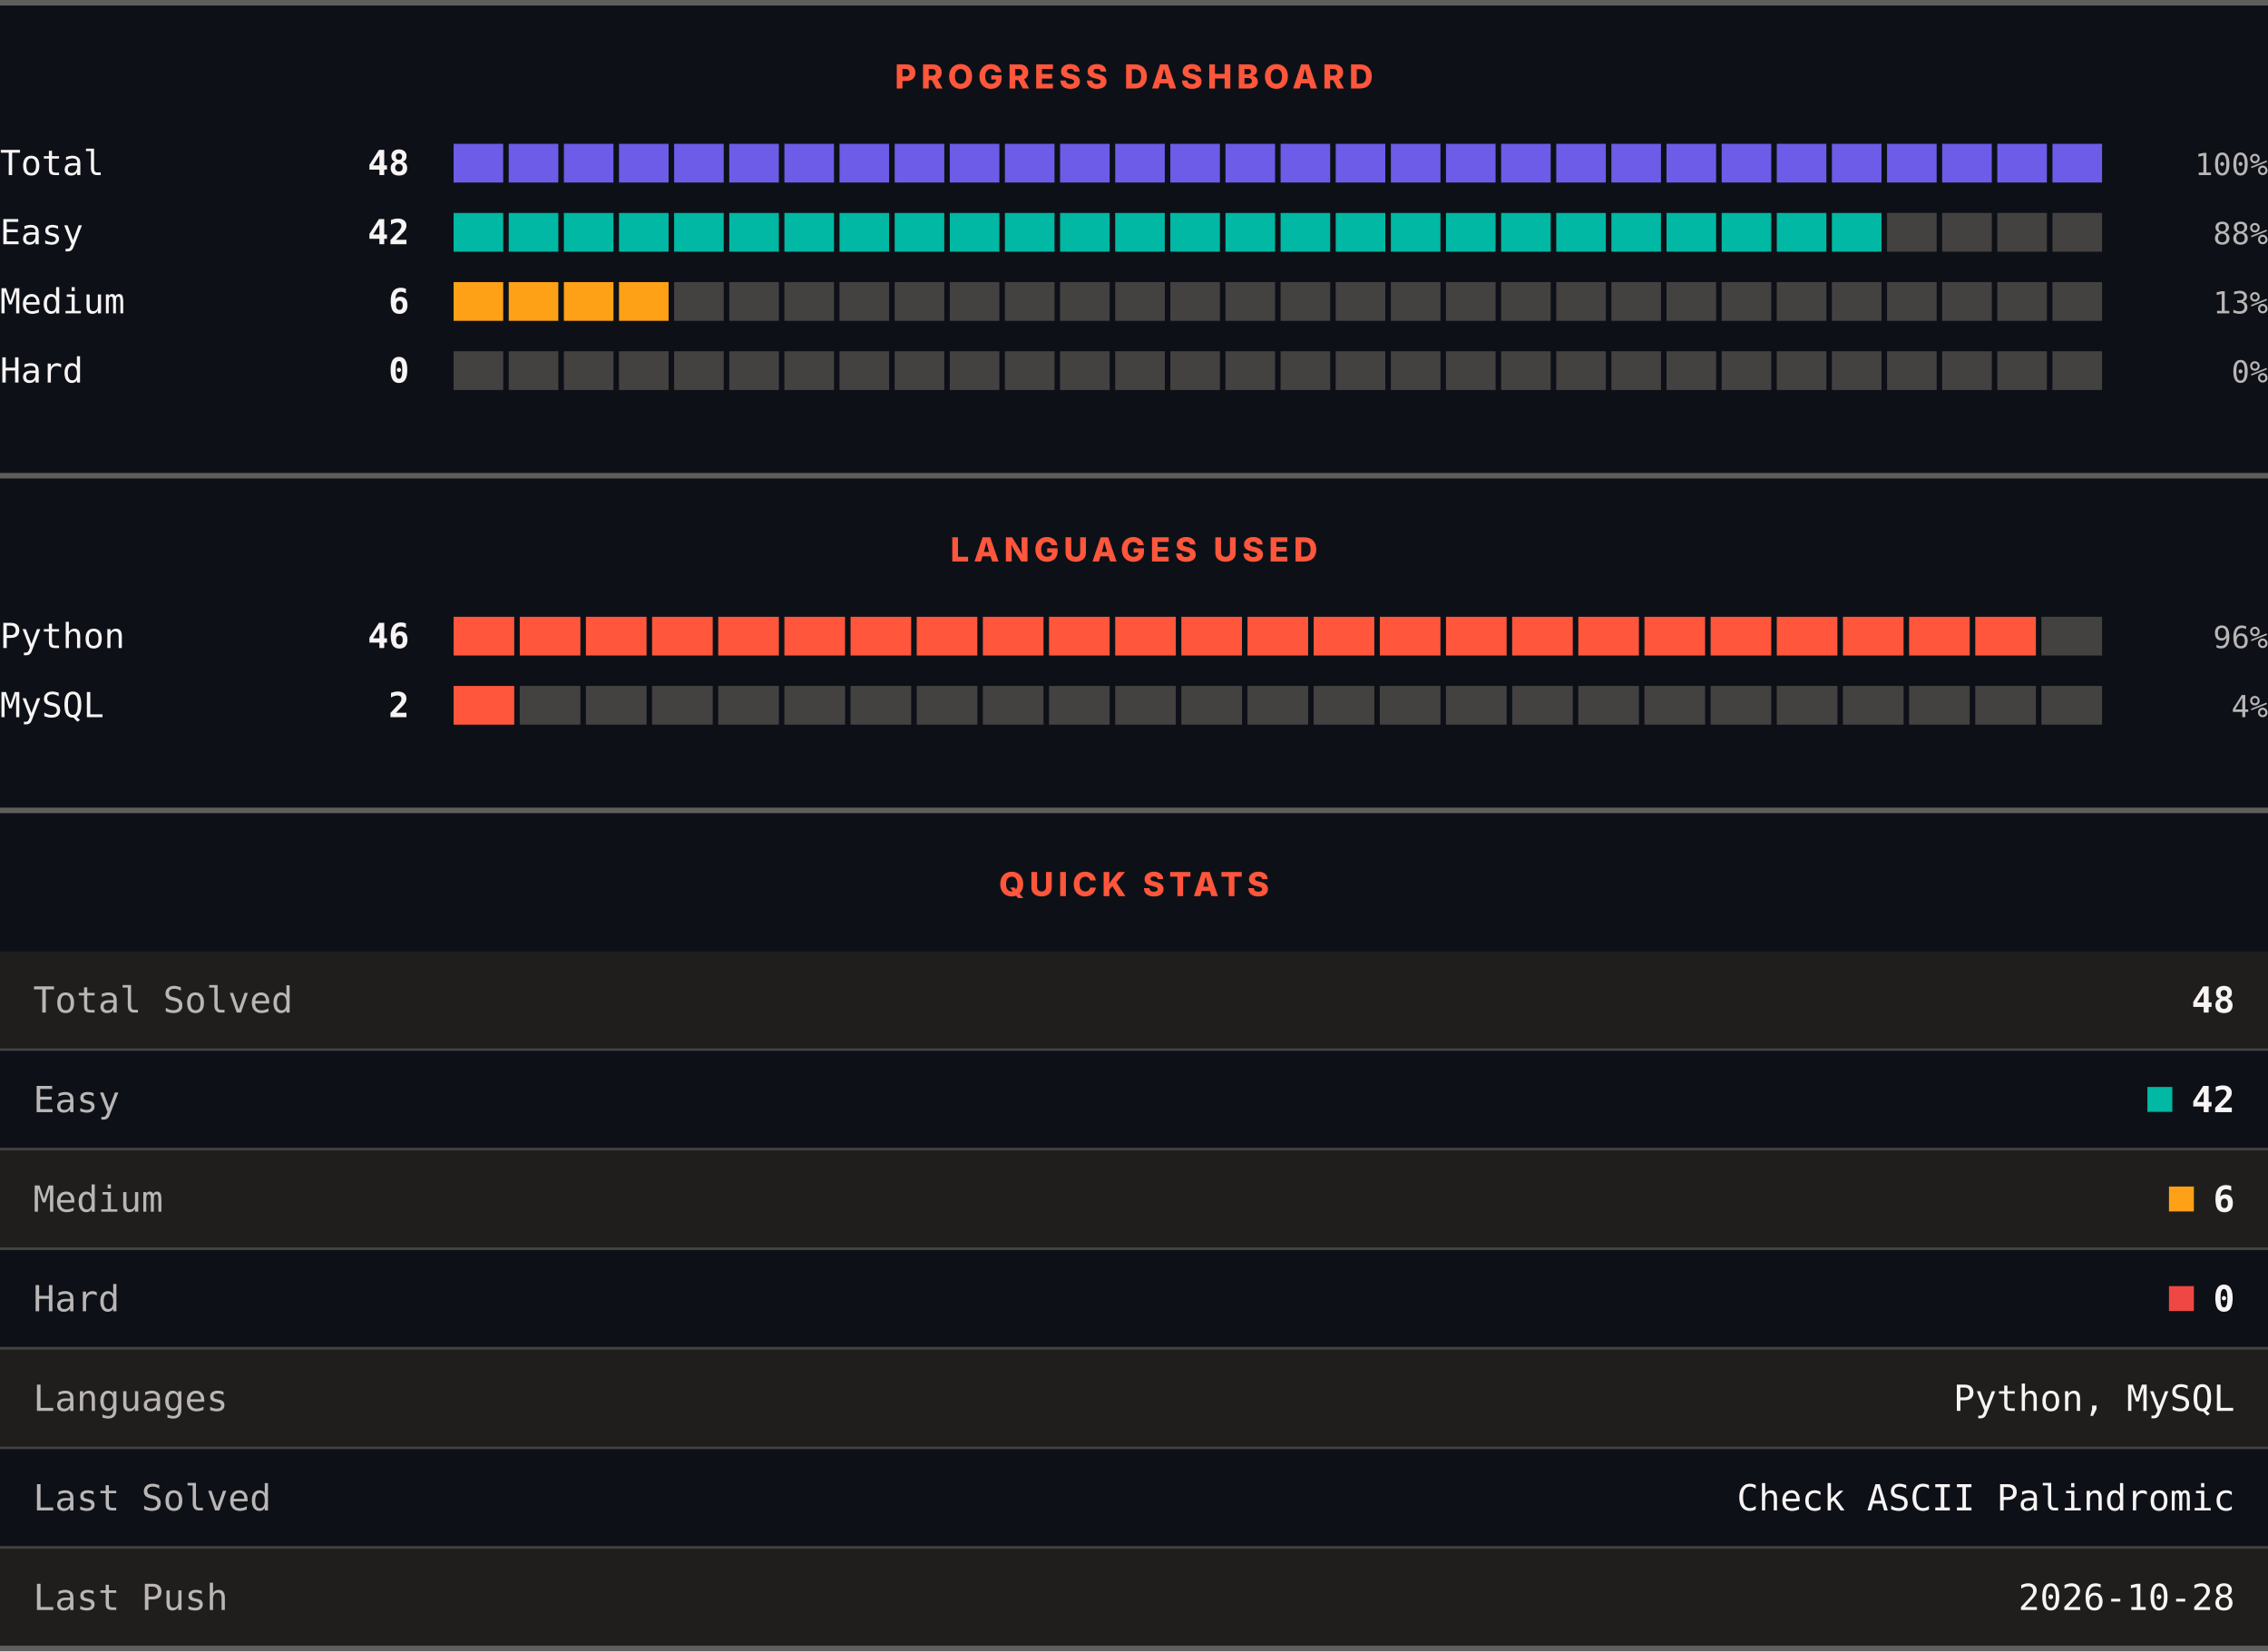
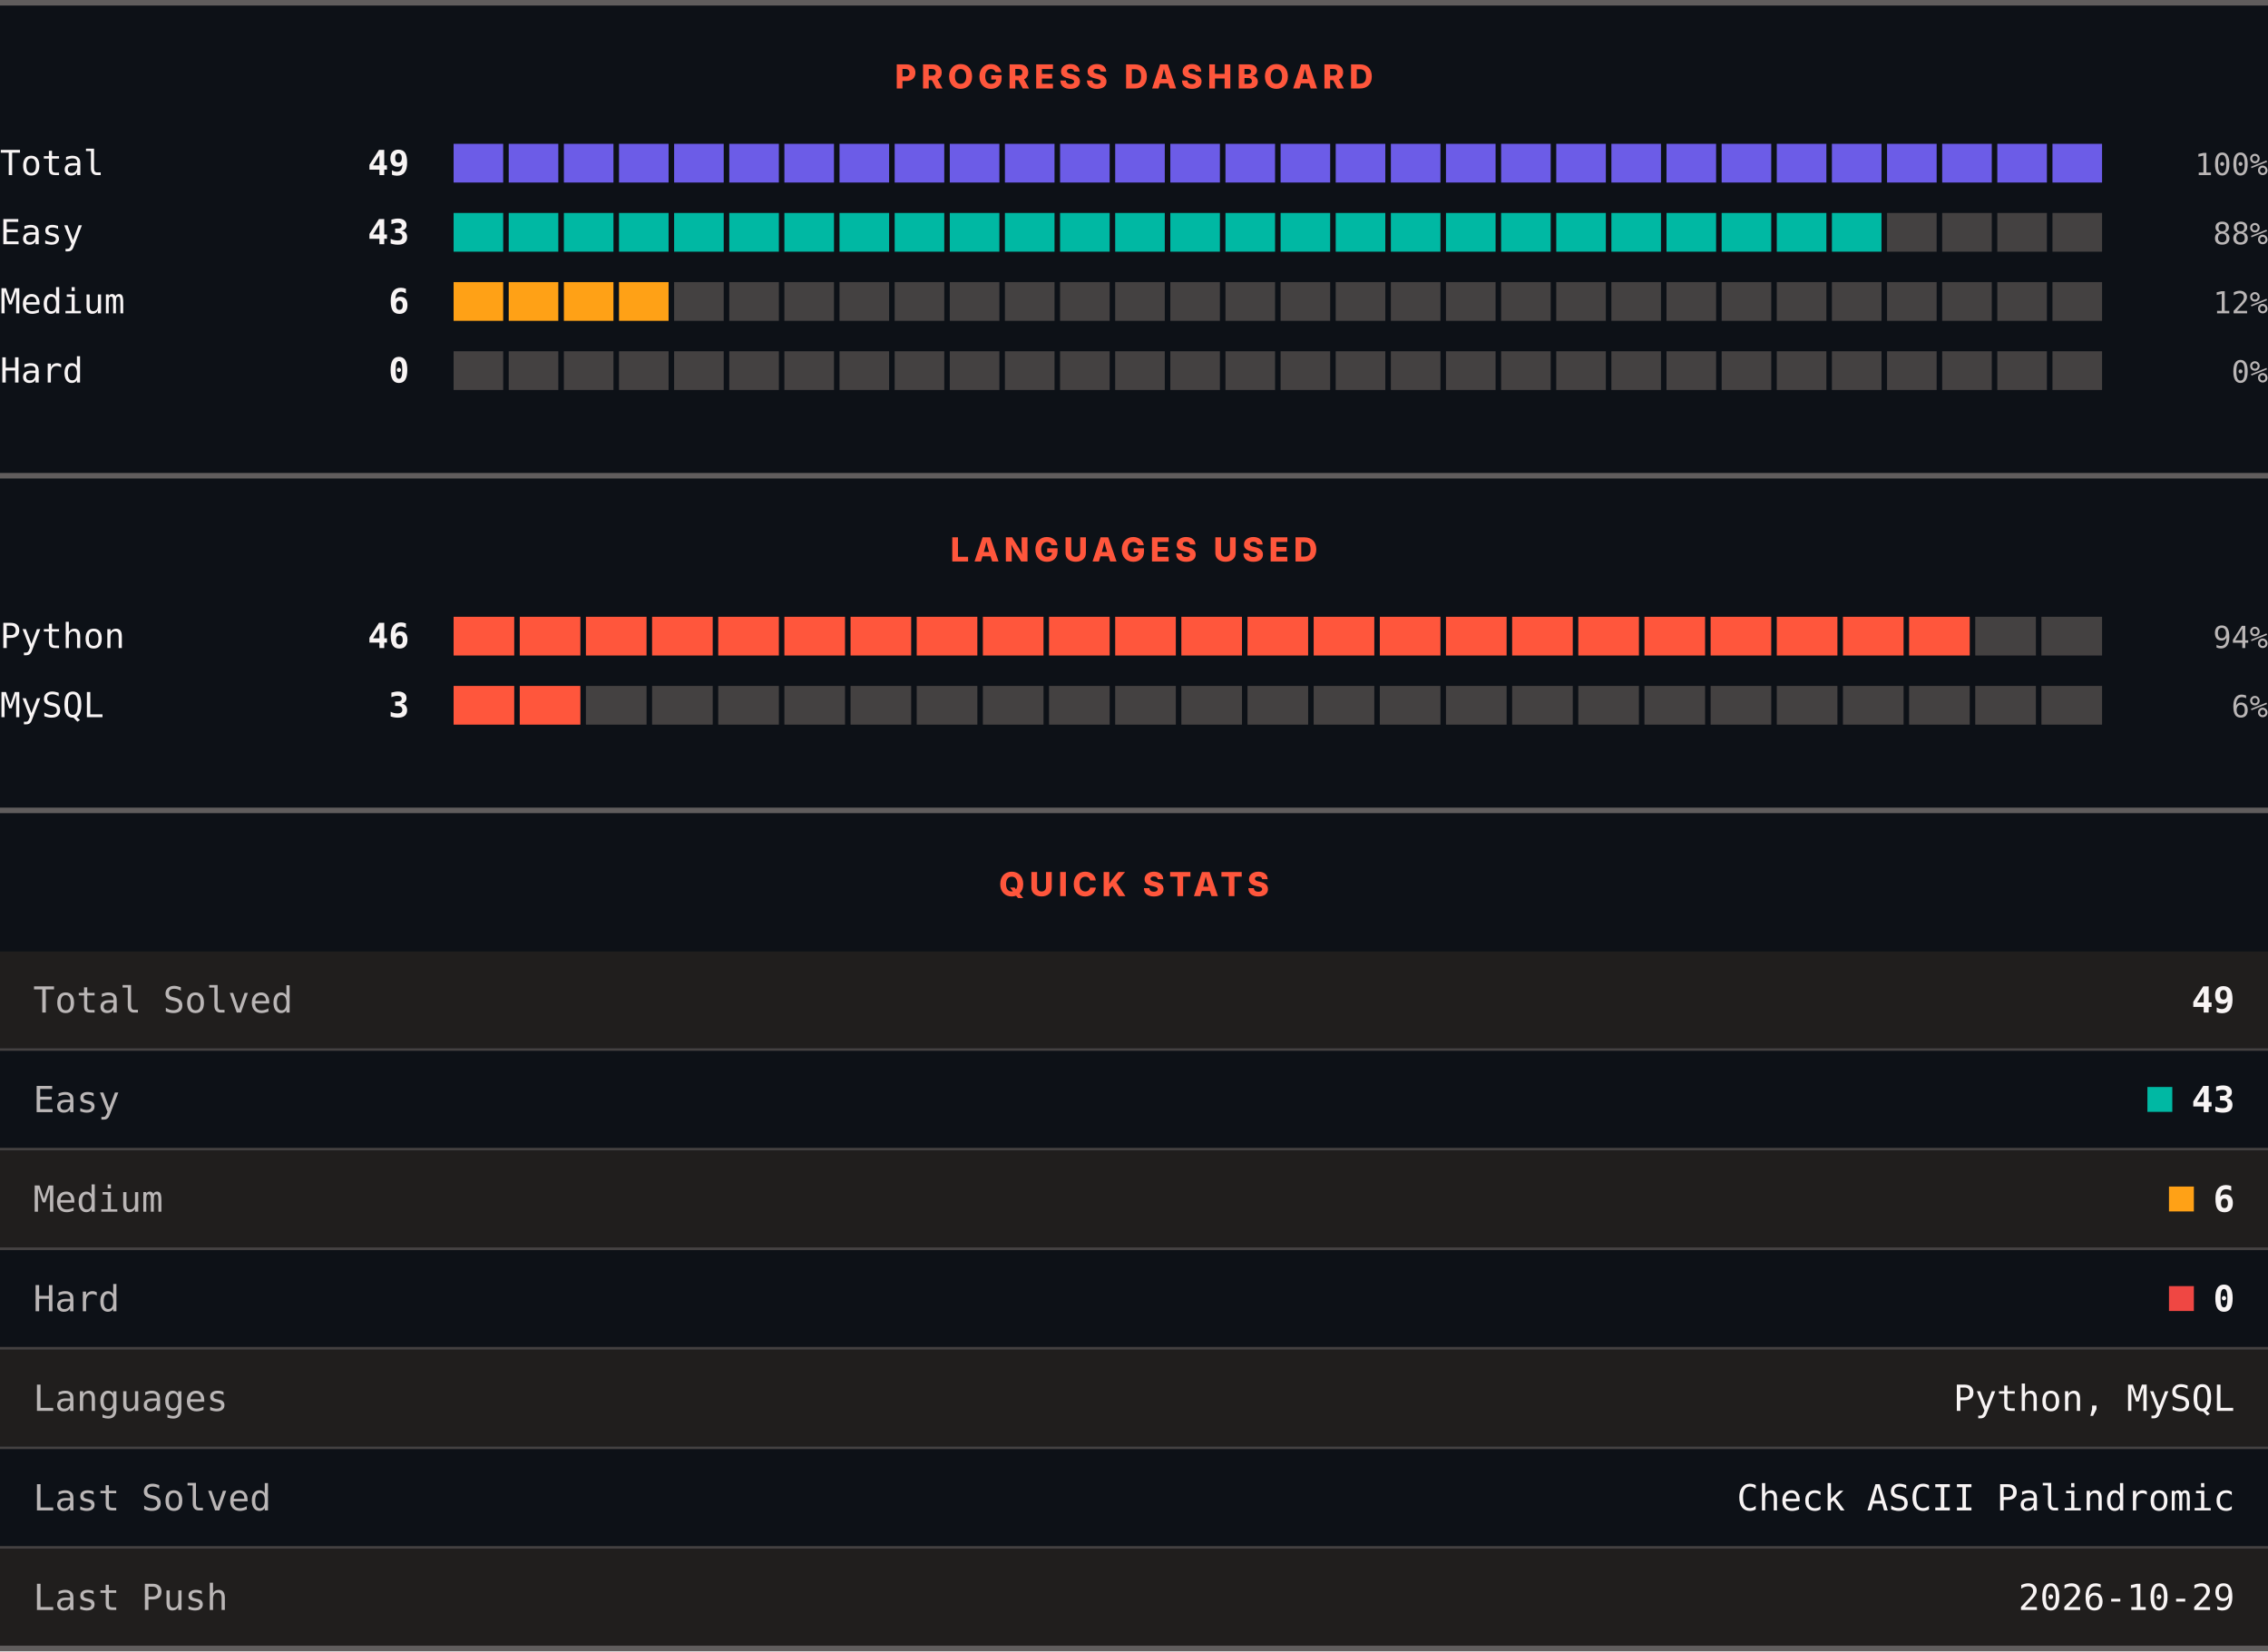
<svg xmlns="http://www.w3.org/2000/svg" width="820" height="597" viewBox="0 0 820 597" role="img" aria-label="LeetCode progress, languages and quick stats">
  <rect width="820" height="597" fill="#0d1117" />
  <rect x="0" y="0" width="820" height="2" fill="#605d5d" />
  <text x="410" y="32" text-anchor="middle" font-family="Archivo, system-ui, -apple-system, Segoe UI, sans-serif" font-size="12" font-weight="800" letter-spacing="1.68" fill="#ff563c">PROGRESS DASHBOARD</text>
  <text x="0" y="63.3" font-family="ui-monospace, SFMono-Regular, Menlo, Consolas, monospace" font-size="12.5" fill="#f8f4f4">Total</text>
-   <text x="148" y="63.3" text-anchor="end" font-family="ui-monospace, SFMono-Regular, Menlo, Consolas, monospace" font-size="12.5" font-weight="700" fill="#f8f4f4">48</text>
+   <text x="148" y="63.3" text-anchor="end" font-family="ui-monospace, SFMono-Regular, Menlo, Consolas, monospace" font-size="12.5" font-weight="700" fill="#f8f4f4">49</text>
  <rect x="164.00" y="52" width="17.93" height="14" fill="#6c5ce7" />
  <rect x="183.93" y="52" width="17.93" height="14" fill="#6c5ce7" />
  <rect x="203.87" y="52" width="17.93" height="14" fill="#6c5ce7" />
  <rect x="223.80" y="52" width="17.93" height="14" fill="#6c5ce7" />
  <rect x="243.73" y="52" width="17.93" height="14" fill="#6c5ce7" />
  <rect x="263.67" y="52" width="17.93" height="14" fill="#6c5ce7" />
  <rect x="283.60" y="52" width="17.93" height="14" fill="#6c5ce7" />
  <rect x="303.53" y="52" width="17.93" height="14" fill="#6c5ce7" />
  <rect x="323.47" y="52" width="17.93" height="14" fill="#6c5ce7" />
  <rect x="343.40" y="52" width="17.93" height="14" fill="#6c5ce7" />
  <rect x="363.33" y="52" width="17.93" height="14" fill="#6c5ce7" />
  <rect x="383.27" y="52" width="17.93" height="14" fill="#6c5ce7" />
  <rect x="403.20" y="52" width="17.93" height="14" fill="#6c5ce7" />
  <rect x="423.13" y="52" width="17.93" height="14" fill="#6c5ce7" />
  <rect x="443.07" y="52" width="17.93" height="14" fill="#6c5ce7" />
  <rect x="463.00" y="52" width="17.93" height="14" fill="#6c5ce7" />
  <rect x="482.93" y="52" width="17.93" height="14" fill="#6c5ce7" />
  <rect x="502.87" y="52" width="17.93" height="14" fill="#6c5ce7" />
  <rect x="522.80" y="52" width="17.93" height="14" fill="#6c5ce7" />
  <rect x="542.73" y="52" width="17.93" height="14" fill="#6c5ce7" />
  <rect x="562.67" y="52" width="17.93" height="14" fill="#6c5ce7" />
  <rect x="582.60" y="52" width="17.93" height="14" fill="#6c5ce7" />
  <rect x="602.53" y="52" width="17.93" height="14" fill="#6c5ce7" />
  <rect x="622.47" y="52" width="17.93" height="14" fill="#6c5ce7" />
  <rect x="642.40" y="52" width="17.93" height="14" fill="#6c5ce7" />
  <rect x="662.33" y="52" width="17.93" height="14" fill="#6c5ce7" />
  <rect x="682.27" y="52" width="17.93" height="14" fill="#6c5ce7" />
  <rect x="702.20" y="52" width="17.93" height="14" fill="#6c5ce7" />
  <rect x="722.13" y="52" width="17.93" height="14" fill="#6c5ce7" />
  <rect x="742.07" y="52" width="17.93" height="14" fill="#6c5ce7" />
  <text x="820" y="63.3" text-anchor="end" font-family="ui-monospace, SFMono-Regular, Menlo, Consolas, monospace" font-size="11" fill="#bab6b6">100%</text>
  <text x="0" y="88.3" font-family="ui-monospace, SFMono-Regular, Menlo, Consolas, monospace" font-size="12.5" fill="#f8f4f4">Easy</text>
-   <text x="148" y="88.3" text-anchor="end" font-family="ui-monospace, SFMono-Regular, Menlo, Consolas, monospace" font-size="12.5" font-weight="700" fill="#f8f4f4">42</text>
+   <text x="148" y="88.3" text-anchor="end" font-family="ui-monospace, SFMono-Regular, Menlo, Consolas, monospace" font-size="12.5" font-weight="700" fill="#f8f4f4">43</text>
  <rect x="164.00" y="77" width="17.93" height="14" fill="#00b8a3" />
  <rect x="183.93" y="77" width="17.93" height="14" fill="#00b8a3" />
  <rect x="203.87" y="77" width="17.93" height="14" fill="#00b8a3" />
  <rect x="223.80" y="77" width="17.93" height="14" fill="#00b8a3" />
  <rect x="243.73" y="77" width="17.93" height="14" fill="#00b8a3" />
  <rect x="263.67" y="77" width="17.93" height="14" fill="#00b8a3" />
  <rect x="283.60" y="77" width="17.93" height="14" fill="#00b8a3" />
  <rect x="303.53" y="77" width="17.93" height="14" fill="#00b8a3" />
  <rect x="323.47" y="77" width="17.93" height="14" fill="#00b8a3" />
  <rect x="343.40" y="77" width="17.93" height="14" fill="#00b8a3" />
  <rect x="363.33" y="77" width="17.93" height="14" fill="#00b8a3" />
  <rect x="383.27" y="77" width="17.93" height="14" fill="#00b8a3" />
  <rect x="403.20" y="77" width="17.93" height="14" fill="#00b8a3" />
  <rect x="423.13" y="77" width="17.93" height="14" fill="#00b8a3" />
  <rect x="443.07" y="77" width="17.93" height="14" fill="#00b8a3" />
  <rect x="463.00" y="77" width="17.93" height="14" fill="#00b8a3" />
  <rect x="482.93" y="77" width="17.93" height="14" fill="#00b8a3" />
  <rect x="502.87" y="77" width="17.93" height="14" fill="#00b8a3" />
  <rect x="522.80" y="77" width="17.93" height="14" fill="#00b8a3" />
  <rect x="542.73" y="77" width="17.93" height="14" fill="#00b8a3" />
  <rect x="562.67" y="77" width="17.93" height="14" fill="#00b8a3" />
  <rect x="582.60" y="77" width="17.93" height="14" fill="#00b8a3" />
  <rect x="602.53" y="77" width="17.93" height="14" fill="#00b8a3" />
  <rect x="622.47" y="77" width="17.93" height="14" fill="#00b8a3" />
  <rect x="642.40" y="77" width="17.93" height="14" fill="#00b8a3" />
  <rect x="662.33" y="77" width="17.93" height="14" fill="#00b8a3" />
  <rect x="682.27" y="77" width="17.93" height="14" fill="#444141" />
  <rect x="702.20" y="77" width="17.93" height="14" fill="#444141" />
  <rect x="722.13" y="77" width="17.93" height="14" fill="#444141" />
  <rect x="742.07" y="77" width="17.93" height="14" fill="#444141" />
  <text x="820" y="88.3" text-anchor="end" font-family="ui-monospace, SFMono-Regular, Menlo, Consolas, monospace" font-size="11" fill="#bab6b6">88%</text>
  <text x="0" y="113.3" font-family="ui-monospace, SFMono-Regular, Menlo, Consolas, monospace" font-size="12.5" fill="#f8f4f4">Medium</text>
  <text x="148" y="113.3" text-anchor="end" font-family="ui-monospace, SFMono-Regular, Menlo, Consolas, monospace" font-size="12.5" font-weight="700" fill="#f8f4f4">6</text>
  <rect x="164.00" y="102" width="17.93" height="14" fill="#ffa116" />
  <rect x="183.93" y="102" width="17.93" height="14" fill="#ffa116" />
  <rect x="203.87" y="102" width="17.93" height="14" fill="#ffa116" />
  <rect x="223.80" y="102" width="17.93" height="14" fill="#ffa116" />
  <rect x="243.73" y="102" width="17.93" height="14" fill="#444141" />
  <rect x="263.67" y="102" width="17.93" height="14" fill="#444141" />
  <rect x="283.60" y="102" width="17.93" height="14" fill="#444141" />
  <rect x="303.53" y="102" width="17.93" height="14" fill="#444141" />
  <rect x="323.47" y="102" width="17.93" height="14" fill="#444141" />
  <rect x="343.40" y="102" width="17.93" height="14" fill="#444141" />
  <rect x="363.33" y="102" width="17.93" height="14" fill="#444141" />
  <rect x="383.27" y="102" width="17.93" height="14" fill="#444141" />
  <rect x="403.20" y="102" width="17.93" height="14" fill="#444141" />
  <rect x="423.13" y="102" width="17.93" height="14" fill="#444141" />
  <rect x="443.07" y="102" width="17.93" height="14" fill="#444141" />
  <rect x="463.00" y="102" width="17.93" height="14" fill="#444141" />
  <rect x="482.93" y="102" width="17.93" height="14" fill="#444141" />
  <rect x="502.87" y="102" width="17.93" height="14" fill="#444141" />
  <rect x="522.80" y="102" width="17.93" height="14" fill="#444141" />
  <rect x="542.73" y="102" width="17.93" height="14" fill="#444141" />
  <rect x="562.67" y="102" width="17.93" height="14" fill="#444141" />
  <rect x="582.60" y="102" width="17.93" height="14" fill="#444141" />
  <rect x="602.53" y="102" width="17.93" height="14" fill="#444141" />
  <rect x="622.47" y="102" width="17.93" height="14" fill="#444141" />
  <rect x="642.40" y="102" width="17.93" height="14" fill="#444141" />
  <rect x="662.33" y="102" width="17.93" height="14" fill="#444141" />
  <rect x="682.27" y="102" width="17.93" height="14" fill="#444141" />
  <rect x="702.20" y="102" width="17.93" height="14" fill="#444141" />
  <rect x="722.13" y="102" width="17.93" height="14" fill="#444141" />
  <rect x="742.07" y="102" width="17.93" height="14" fill="#444141" />
-   <text x="820" y="113.3" text-anchor="end" font-family="ui-monospace, SFMono-Regular, Menlo, Consolas, monospace" font-size="11" fill="#bab6b6">13%</text>
+   <text x="820" y="113.3" text-anchor="end" font-family="ui-monospace, SFMono-Regular, Menlo, Consolas, monospace" font-size="11" fill="#bab6b6">12%</text>
  <text x="0" y="138.3" font-family="ui-monospace, SFMono-Regular, Menlo, Consolas, monospace" font-size="12.5" fill="#f8f4f4">Hard</text>
  <text x="148" y="138.3" text-anchor="end" font-family="ui-monospace, SFMono-Regular, Menlo, Consolas, monospace" font-size="12.5" font-weight="700" fill="#f8f4f4">0</text>
  <rect x="164.00" y="127" width="17.93" height="14" fill="#444141" />
  <rect x="183.93" y="127" width="17.93" height="14" fill="#444141" />
  <rect x="203.87" y="127" width="17.93" height="14" fill="#444141" />
  <rect x="223.80" y="127" width="17.93" height="14" fill="#444141" />
  <rect x="243.73" y="127" width="17.93" height="14" fill="#444141" />
  <rect x="263.67" y="127" width="17.93" height="14" fill="#444141" />
  <rect x="283.60" y="127" width="17.93" height="14" fill="#444141" />
  <rect x="303.53" y="127" width="17.93" height="14" fill="#444141" />
  <rect x="323.47" y="127" width="17.93" height="14" fill="#444141" />
  <rect x="343.40" y="127" width="17.93" height="14" fill="#444141" />
  <rect x="363.33" y="127" width="17.93" height="14" fill="#444141" />
  <rect x="383.27" y="127" width="17.93" height="14" fill="#444141" />
  <rect x="403.20" y="127" width="17.93" height="14" fill="#444141" />
  <rect x="423.13" y="127" width="17.93" height="14" fill="#444141" />
  <rect x="443.07" y="127" width="17.93" height="14" fill="#444141" />
  <rect x="463.00" y="127" width="17.93" height="14" fill="#444141" />
  <rect x="482.93" y="127" width="17.93" height="14" fill="#444141" />
  <rect x="502.87" y="127" width="17.93" height="14" fill="#444141" />
  <rect x="522.80" y="127" width="17.93" height="14" fill="#444141" />
  <rect x="542.73" y="127" width="17.93" height="14" fill="#444141" />
  <rect x="562.67" y="127" width="17.93" height="14" fill="#444141" />
  <rect x="582.60" y="127" width="17.93" height="14" fill="#444141" />
  <rect x="602.53" y="127" width="17.93" height="14" fill="#444141" />
  <rect x="622.47" y="127" width="17.93" height="14" fill="#444141" />
  <rect x="642.40" y="127" width="17.93" height="14" fill="#444141" />
  <rect x="662.33" y="127" width="17.93" height="14" fill="#444141" />
  <rect x="682.27" y="127" width="17.93" height="14" fill="#444141" />
  <rect x="702.20" y="127" width="17.93" height="14" fill="#444141" />
  <rect x="722.13" y="127" width="17.93" height="14" fill="#444141" />
  <rect x="742.07" y="127" width="17.93" height="14" fill="#444141" />
  <text x="820" y="138.3" text-anchor="end" font-family="ui-monospace, SFMono-Regular, Menlo, Consolas, monospace" font-size="11" fill="#bab6b6">0%</text>
  <rect x="0" y="171" width="820" height="2" fill="#605d5d" />
  <text x="410" y="203" text-anchor="middle" font-family="Archivo, system-ui, -apple-system, Segoe UI, sans-serif" font-size="12" font-weight="800" letter-spacing="1.68" fill="#ff563c">LANGUAGES USED</text>
  <text x="0" y="234.3" font-family="ui-monospace, SFMono-Regular, Menlo, Consolas, monospace" font-size="12.5" fill="#f8f4f4">Python</text>
  <text x="148" y="234.3" text-anchor="end" font-family="ui-monospace, SFMono-Regular, Menlo, Consolas, monospace" font-size="12.5" font-weight="700" fill="#f8f4f4">46</text>
  <rect x="164.00" y="223" width="21.92" height="14" fill="#ff563c" />
  <rect x="187.92" y="223" width="21.92" height="14" fill="#ff563c" />
  <rect x="211.84" y="223" width="21.92" height="14" fill="#ff563c" />
  <rect x="235.76" y="223" width="21.92" height="14" fill="#ff563c" />
  <rect x="259.68" y="223" width="21.92" height="14" fill="#ff563c" />
  <rect x="283.60" y="223" width="21.92" height="14" fill="#ff563c" />
  <rect x="307.52" y="223" width="21.92" height="14" fill="#ff563c" />
  <rect x="331.44" y="223" width="21.92" height="14" fill="#ff563c" />
  <rect x="355.36" y="223" width="21.92" height="14" fill="#ff563c" />
  <rect x="379.28" y="223" width="21.92" height="14" fill="#ff563c" />
  <rect x="403.20" y="223" width="21.92" height="14" fill="#ff563c" />
  <rect x="427.12" y="223" width="21.92" height="14" fill="#ff563c" />
  <rect x="451.04" y="223" width="21.92" height="14" fill="#ff563c" />
  <rect x="474.96" y="223" width="21.92" height="14" fill="#ff563c" />
  <rect x="498.88" y="223" width="21.92" height="14" fill="#ff563c" />
  <rect x="522.80" y="223" width="21.92" height="14" fill="#ff563c" />
  <rect x="546.72" y="223" width="21.92" height="14" fill="#ff563c" />
  <rect x="570.64" y="223" width="21.92" height="14" fill="#ff563c" />
  <rect x="594.56" y="223" width="21.92" height="14" fill="#ff563c" />
  <rect x="618.48" y="223" width="21.92" height="14" fill="#ff563c" />
  <rect x="642.40" y="223" width="21.92" height="14" fill="#ff563c" />
  <rect x="666.32" y="223" width="21.92" height="14" fill="#ff563c" />
  <rect x="690.24" y="223" width="21.92" height="14" fill="#ff563c" />
-   <rect x="714.16" y="223" width="21.92" height="14" fill="#ff563c" />
+   <rect x="714.16" y="223" width="21.92" height="14" fill="#444141" />
  <rect x="738.08" y="223" width="21.92" height="14" fill="#444141" />
-   <text x="820" y="234.3" text-anchor="end" font-family="ui-monospace, SFMono-Regular, Menlo, Consolas, monospace" font-size="11" fill="#bab6b6">96%</text>
+   <text x="820" y="234.3" text-anchor="end" font-family="ui-monospace, SFMono-Regular, Menlo, Consolas, monospace" font-size="11" fill="#bab6b6">94%</text>
  <text x="0" y="259.3" font-family="ui-monospace, SFMono-Regular, Menlo, Consolas, monospace" font-size="12.5" fill="#f8f4f4">MySQL</text>
-   <text x="148" y="259.3" text-anchor="end" font-family="ui-monospace, SFMono-Regular, Menlo, Consolas, monospace" font-size="12.5" font-weight="700" fill="#f8f4f4">2</text>
+   <text x="148" y="259.3" text-anchor="end" font-family="ui-monospace, SFMono-Regular, Menlo, Consolas, monospace" font-size="12.5" font-weight="700" fill="#f8f4f4">3</text>
  <rect x="164.00" y="248" width="21.92" height="14" fill="#ff563c" />
-   <rect x="187.92" y="248" width="21.92" height="14" fill="#444141" />
+   <rect x="187.92" y="248" width="21.92" height="14" fill="#ff563c" />
  <rect x="211.84" y="248" width="21.92" height="14" fill="#444141" />
  <rect x="235.76" y="248" width="21.92" height="14" fill="#444141" />
  <rect x="259.68" y="248" width="21.92" height="14" fill="#444141" />
  <rect x="283.60" y="248" width="21.92" height="14" fill="#444141" />
  <rect x="307.52" y="248" width="21.92" height="14" fill="#444141" />
  <rect x="331.44" y="248" width="21.92" height="14" fill="#444141" />
  <rect x="355.36" y="248" width="21.92" height="14" fill="#444141" />
  <rect x="379.28" y="248" width="21.92" height="14" fill="#444141" />
  <rect x="403.20" y="248" width="21.92" height="14" fill="#444141" />
  <rect x="427.12" y="248" width="21.92" height="14" fill="#444141" />
  <rect x="451.04" y="248" width="21.92" height="14" fill="#444141" />
  <rect x="474.96" y="248" width="21.92" height="14" fill="#444141" />
  <rect x="498.88" y="248" width="21.92" height="14" fill="#444141" />
  <rect x="522.80" y="248" width="21.92" height="14" fill="#444141" />
  <rect x="546.72" y="248" width="21.92" height="14" fill="#444141" />
  <rect x="570.64" y="248" width="21.92" height="14" fill="#444141" />
  <rect x="594.56" y="248" width="21.92" height="14" fill="#444141" />
  <rect x="618.48" y="248" width="21.92" height="14" fill="#444141" />
  <rect x="642.40" y="248" width="21.92" height="14" fill="#444141" />
  <rect x="666.32" y="248" width="21.92" height="14" fill="#444141" />
  <rect x="690.24" y="248" width="21.92" height="14" fill="#444141" />
  <rect x="714.16" y="248" width="21.92" height="14" fill="#444141" />
  <rect x="738.08" y="248" width="21.92" height="14" fill="#444141" />
-   <text x="820" y="259.3" text-anchor="end" font-family="ui-monospace, SFMono-Regular, Menlo, Consolas, monospace" font-size="11" fill="#bab6b6">4%</text>
+   <text x="820" y="259.3" text-anchor="end" font-family="ui-monospace, SFMono-Regular, Menlo, Consolas, monospace" font-size="11" fill="#bab6b6">6%</text>
  <rect x="0" y="292" width="820" height="2" fill="#605d5d" />
  <text x="410" y="324" text-anchor="middle" font-family="Archivo, system-ui, -apple-system, Segoe UI, sans-serif" font-size="12" font-weight="800" letter-spacing="1.68" fill="#ff563c">QUICK STATS</text>
  <rect x="0" y="344" width="820" height="35" fill="#201e1d" />
  <text x="12" y="366.1" font-family="ui-monospace, SFMono-Regular, Menlo, Consolas, monospace" font-size="13" fill="#bab6b6">Total Solved</text>
-   <text x="808" y="366.1" text-anchor="end" font-family="ui-monospace, SFMono-Regular, Menlo, Consolas, monospace" font-size="13" font-weight="700" fill="#f8f4f4">48</text>
+   <text x="808" y="366.1" text-anchor="end" font-family="ui-monospace, SFMono-Regular, Menlo, Consolas, monospace" font-size="13" font-weight="700" fill="#f8f4f4">49</text>
  <rect x="0" y="379" width="820" height="1" fill="#444141" />
  <rect x="0" y="380" width="820" height="35" fill="#0d1117" />
  <text x="12" y="402.1" font-family="ui-monospace, SFMono-Regular, Menlo, Consolas, monospace" font-size="13" fill="#bab6b6">Easy</text>
  <rect x="776.4" y="393" width="9" height="9" fill="#00b8a3" />
-   <text x="808" y="402.1" text-anchor="end" font-family="ui-monospace, SFMono-Regular, Menlo, Consolas, monospace" font-size="13" font-weight="700" fill="#f8f4f4">42</text>
+   <text x="808" y="402.1" text-anchor="end" font-family="ui-monospace, SFMono-Regular, Menlo, Consolas, monospace" font-size="13" font-weight="700" fill="#f8f4f4">43</text>
  <rect x="0" y="415" width="820" height="1" fill="#444141" />
  <rect x="0" y="416" width="820" height="35" fill="#201e1d" />
  <text x="12" y="438.1" font-family="ui-monospace, SFMono-Regular, Menlo, Consolas, monospace" font-size="13" fill="#bab6b6">Medium</text>
  <rect x="784.2" y="429" width="9" height="9" fill="#ffa116" />
  <text x="808" y="438.1" text-anchor="end" font-family="ui-monospace, SFMono-Regular, Menlo, Consolas, monospace" font-size="13" font-weight="700" fill="#f8f4f4">6</text>
  <rect x="0" y="451" width="820" height="1" fill="#444141" />
  <rect x="0" y="452" width="820" height="35" fill="#0d1117" />
  <text x="12" y="474.1" font-family="ui-monospace, SFMono-Regular, Menlo, Consolas, monospace" font-size="13" fill="#bab6b6">Hard</text>
  <rect x="784.2" y="465" width="9" height="9" fill="#ef4743" />
  <text x="808" y="474.1" text-anchor="end" font-family="ui-monospace, SFMono-Regular, Menlo, Consolas, monospace" font-size="13" font-weight="700" fill="#f8f4f4">0</text>
  <rect x="0" y="487" width="820" height="1" fill="#444141" />
  <rect x="0" y="488" width="820" height="35" fill="#201e1d" />
  <text x="12" y="510.1" font-family="ui-monospace, SFMono-Regular, Menlo, Consolas, monospace" font-size="13" fill="#bab6b6">Languages</text>
  <text x="808" y="510.1" text-anchor="end" font-family="ui-monospace, SFMono-Regular, Menlo, Consolas, monospace" font-size="13" fill="#f8f4f4">Python, MySQL</text>
  <rect x="0" y="523" width="820" height="1" fill="#444141" />
  <rect x="0" y="524" width="820" height="35" fill="#0d1117" />
  <text x="12" y="546.1" font-family="ui-monospace, SFMono-Regular, Menlo, Consolas, monospace" font-size="13" fill="#bab6b6">Last Solved</text>
  <text x="808" y="546.1" text-anchor="end" font-family="ui-monospace, SFMono-Regular, Menlo, Consolas, monospace" font-size="13" fill="#f8f4f4">Check ASCII Palindromic</text>
  <rect x="0" y="559" width="820" height="1" fill="#444141" />
  <rect x="0" y="560" width="820" height="35" fill="#201e1d" />
  <text x="12" y="582.1" font-family="ui-monospace, SFMono-Regular, Menlo, Consolas, monospace" font-size="13" fill="#bab6b6">Last Push</text>
-   <text x="808" y="582.1" text-anchor="end" font-family="ui-monospace, SFMono-Regular, Menlo, Consolas, monospace" font-size="13" fill="#f8f4f4">2026-10-28</text>
+   <text x="808" y="582.1" text-anchor="end" font-family="ui-monospace, SFMono-Regular, Menlo, Consolas, monospace" font-size="13" fill="#f8f4f4">2026-10-29</text>
  <rect x="0" y="595" width="820" height="2" fill="#605d5d" />
</svg>
